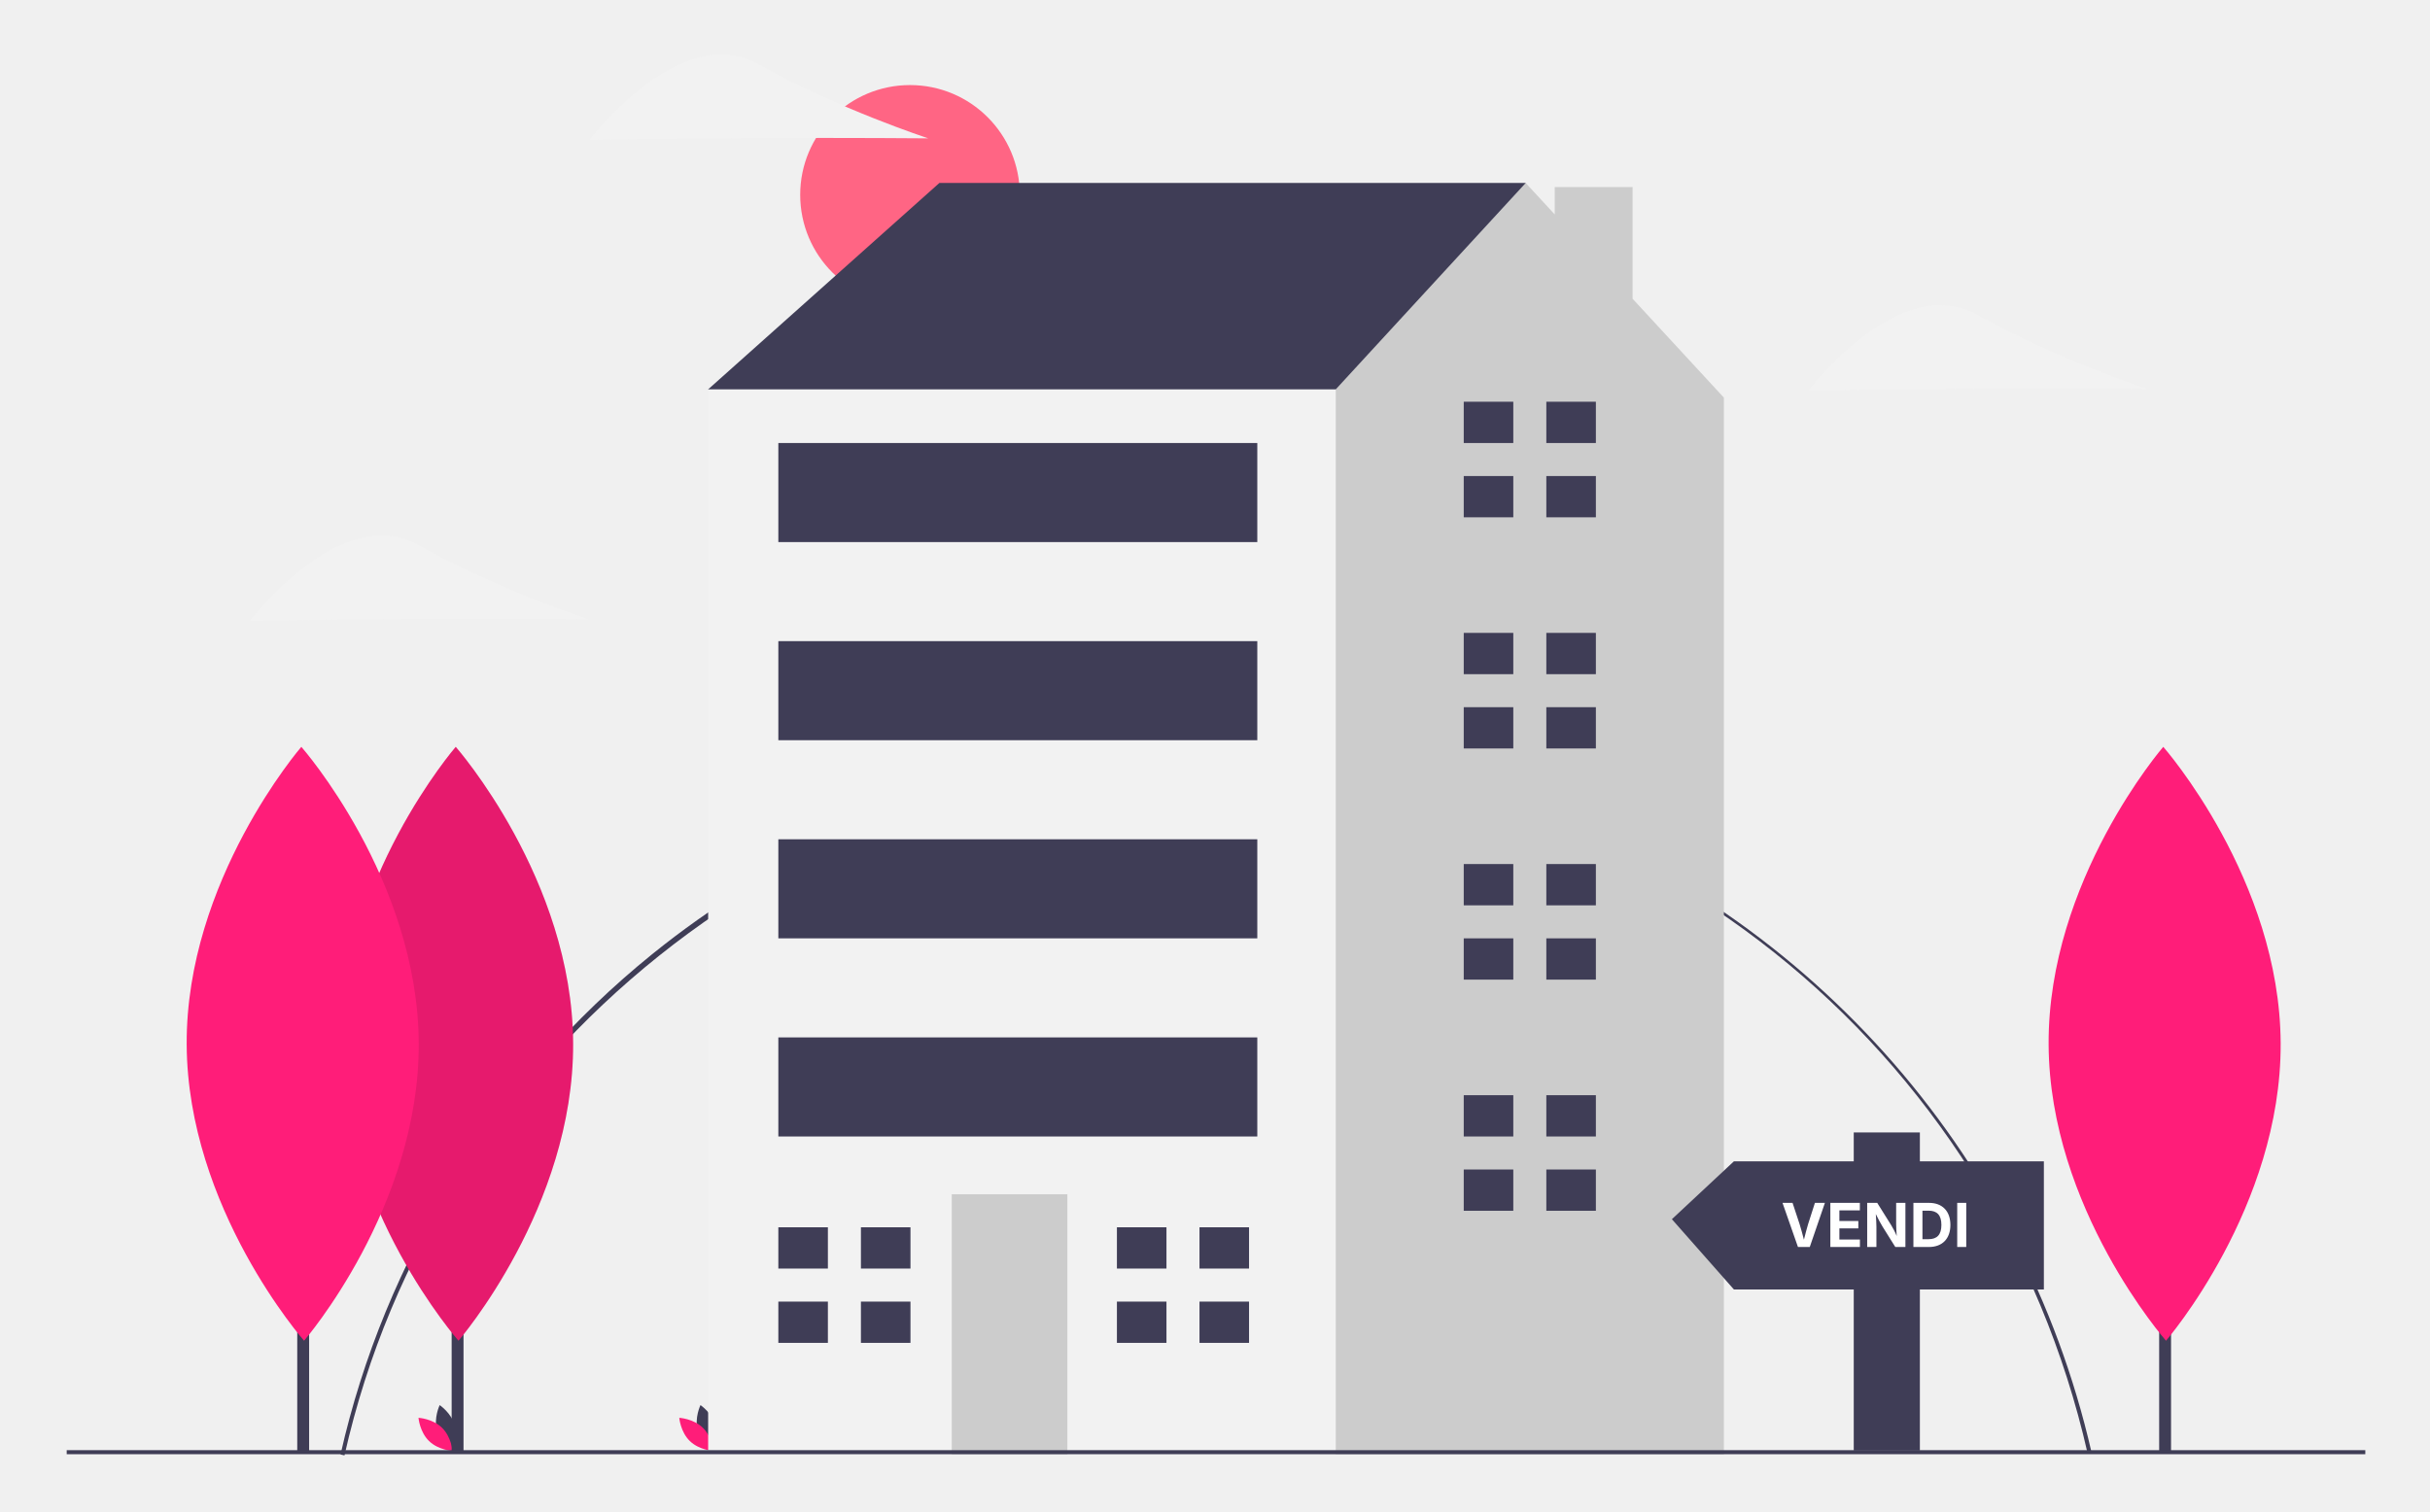
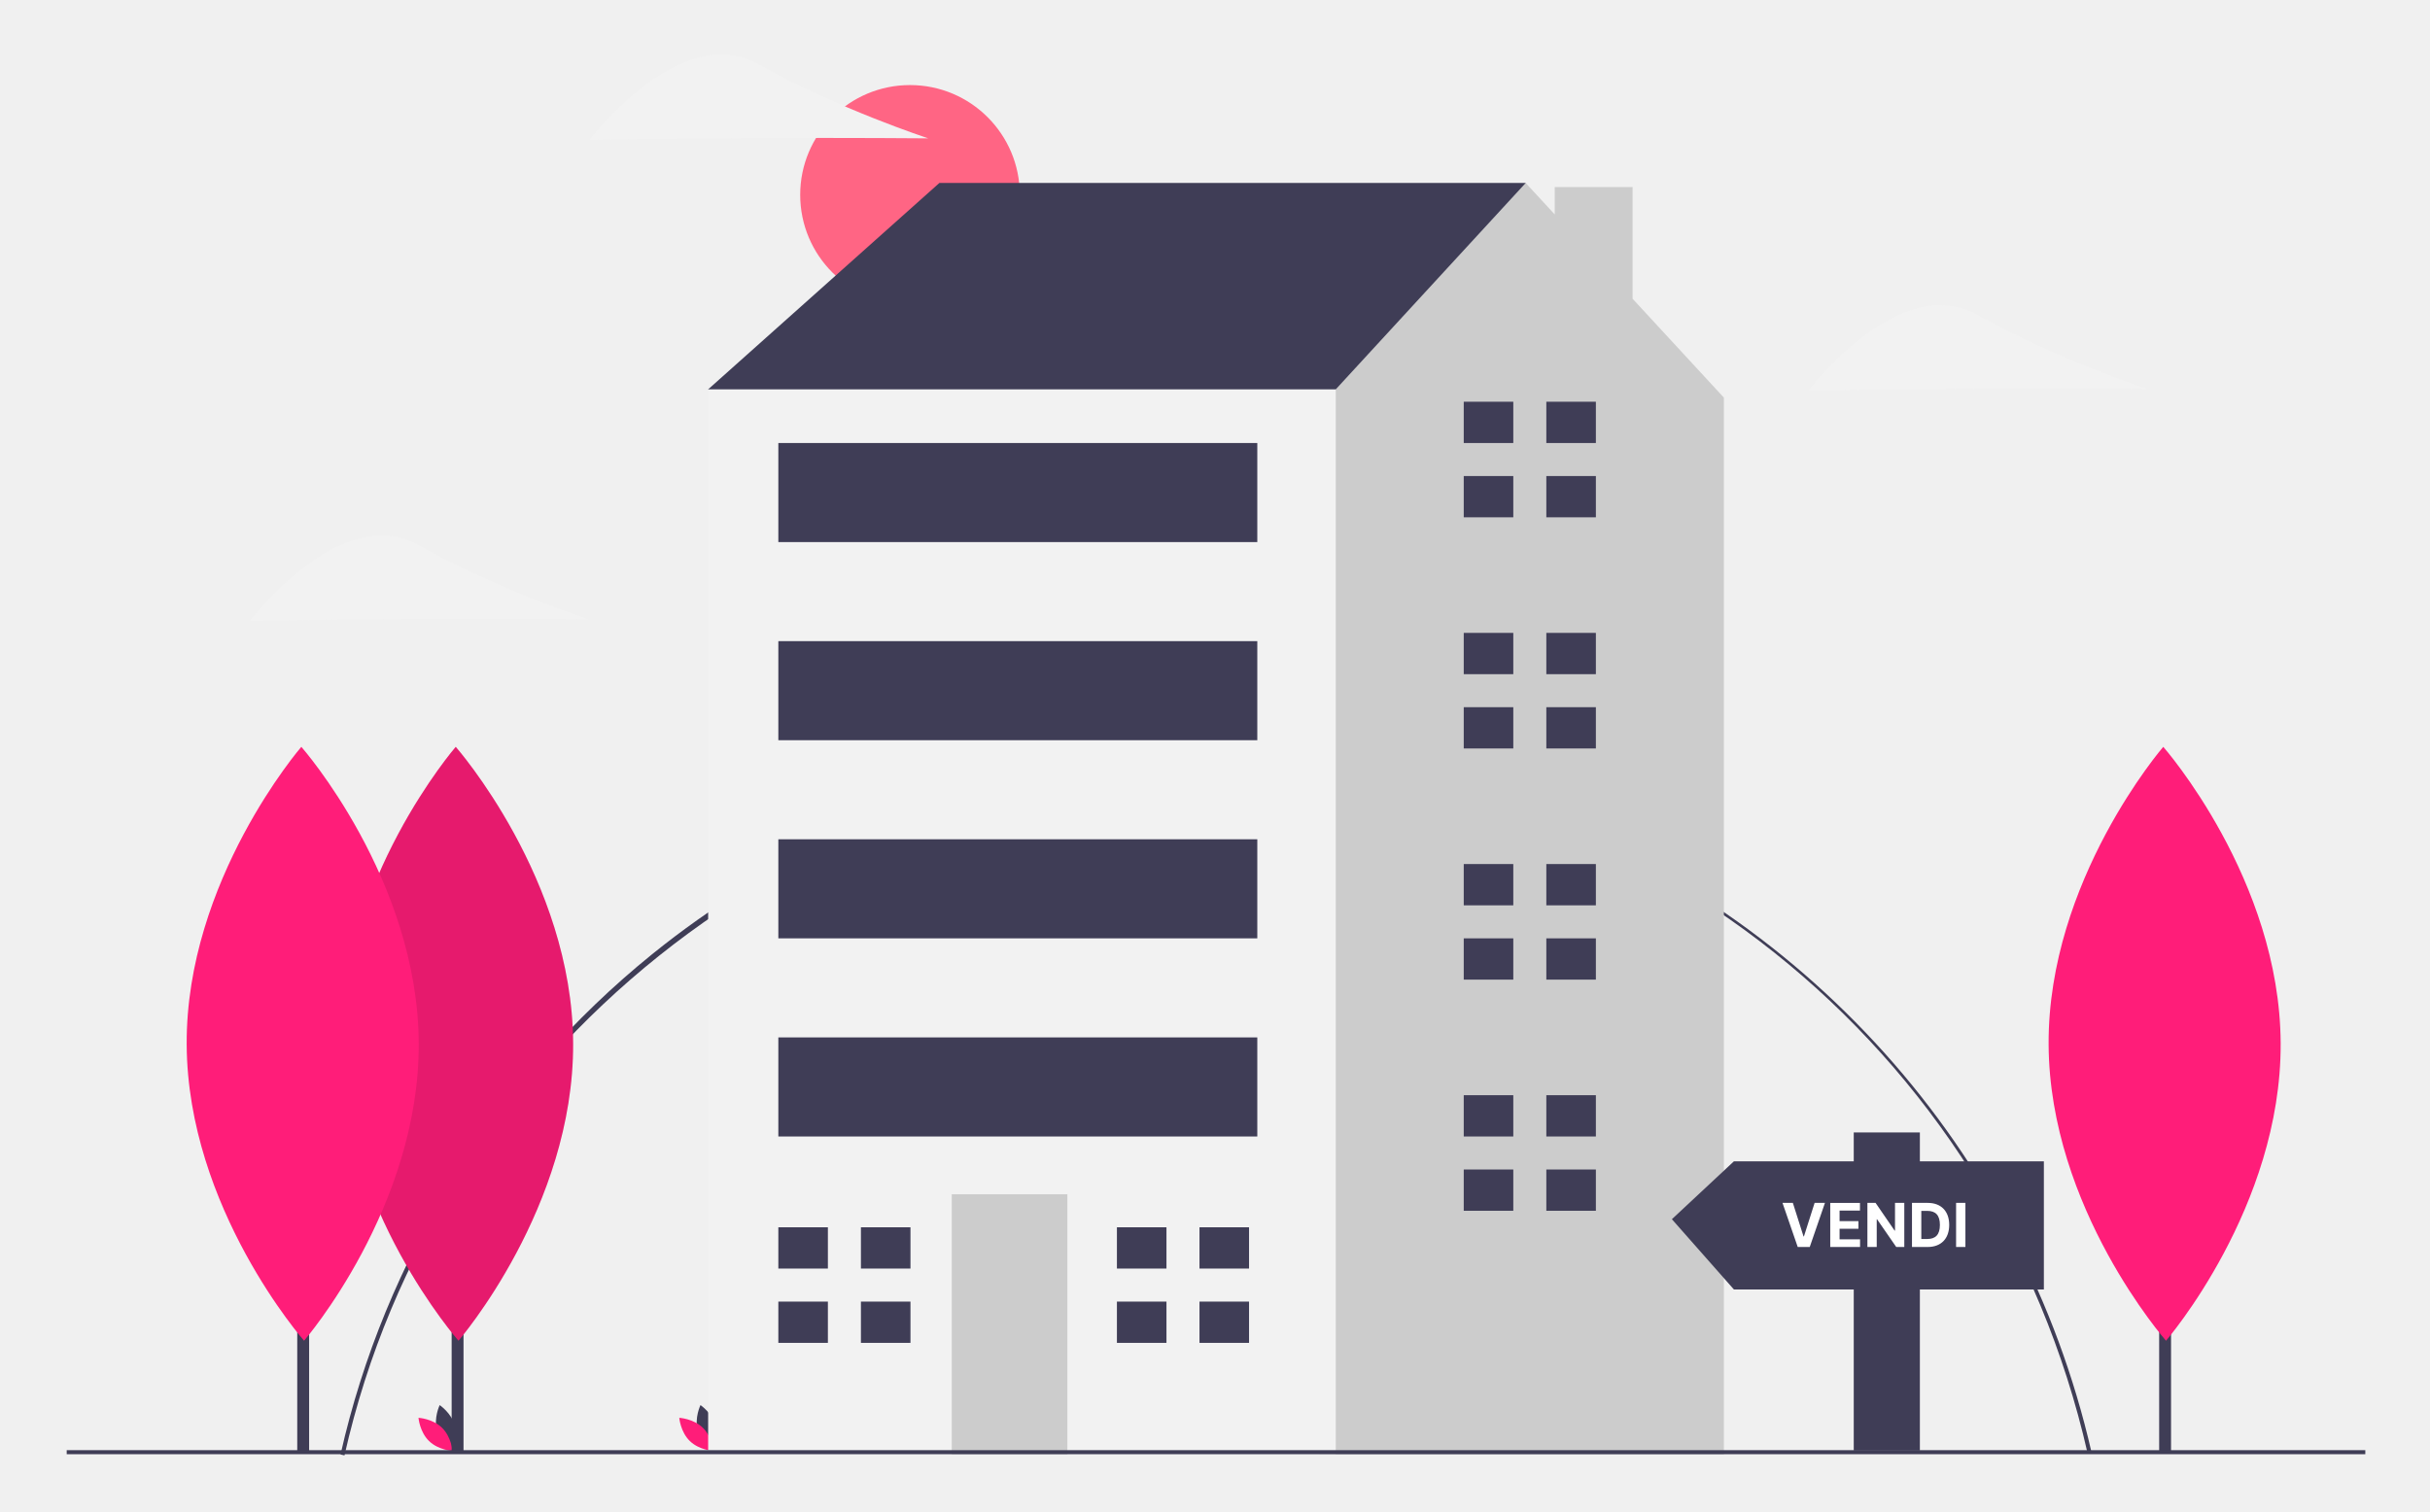
<svg xmlns="http://www.w3.org/2000/svg" width="1202" height="748" viewBox="0 0 1202 748">
  <defs>
-     <clipPath id="clip-Web_1920_1">
-       <rect width="1202" height="748" />
+     <clipPath id="clip-path">
+       <rect id="Rectangle_2" data-name="Rectangle 2" width="1202" height="748" />
    </clipPath>
  </defs>
-   <g id="Web_1920_1" data-name="Web 1920 – 1" clip-path="url(#clip-Web_1920_1)">
+   <g id="Web_1920_1" data-name="Web 1920 – 1" clip-path="url(#clip-path)">
    <g id="Group_2669" data-name="Group 2669" transform="translate(33 27)">
-       <g id="undraw_coming_home_52ir" transform="translate(0 0)">
-         <path id="Path_1" data-name="Path 1" d="M168.9,796.556l-1.951-.439C188.7,699.366,243.377,611.508,320.9,548.725A444.114,444.114,0,0,1,1033.05,794.936l-1.949.443C985.05,593.17,807.829,451.945,600.134,451.945,395.16,451.945,213.8,596.874,168.9,796.556Z" transform="translate(-31.5 -103.444)" fill="#3f3d56" />
+       <g id="undraw_coming_home_52ir">
+         <path id="Path_1" data-name="Path 1" d="M168.9,796.556l-1.951-.439C188.7,699.366,243.377,611.508,320.9,548.725a444.114,444.114,0,0,1,712.15,246.211l-1.949.443C985.05,593.17,807.829,451.945,600.134,451.945,395.16,451.945,213.8,596.874,168.9,796.556Z" transform="translate(-31.5 -103.444)" fill="#3f3d56" />
        <circle id="Ellipse_1" data-name="Ellipse 1" cx="54.315" cy="54.315" r="54.315" transform="translate(362.818 15.088)" fill="#ff6584" />
        <path id="Path_2" data-name="Path 2" d="M214.631,784.217c1.694,6.262,7.5,10.14,7.5,10.14s3.056-6.274,1.362-12.536-7.5-10.14-7.5-10.14S212.937,777.955,214.631,784.217Z" transform="translate(-31.5 -103.444)" fill="#3f3d56" />
        <path id="Path_3" data-name="Path 3" d="M217.12,782.871c4.648,4.525,5.216,11.481,5.216,11.481s-6.969-.38-11.617-4.905-5.216-11.481-5.216-11.481S212.471,778.346,217.12,782.871Z" transform="translate(-31.5 -103.444)" fill="#ff1d79" />
        <path id="Path_4" data-name="Path 4" d="M343.631,784.217c1.694,6.262,7.5,10.14,7.5,10.14s3.056-6.274,1.362-12.536-7.5-10.14-7.5-10.14S341.937,777.955,343.631,784.217Z" transform="translate(-31.5 -103.444)" fill="#3f3d56" />
        <path id="Path_5" data-name="Path 5" d="M346.12,782.871c4.648,4.525,5.216,11.481,5.216,11.481s-6.969-.38-11.617-4.905-5.216-11.481-5.216-11.481S341.471,778.346,346.12,782.871Z" transform="translate(-31.5 -103.444)" fill="#ff1d79" />
        <path id="Path_6" data-name="Path 6" d="M337.71,181.988l-20.424-16.34L431.66,63.529H721.679v89.865l-187.9,126.628Z" fill="#3f3d56" />
        <path id="Path_7" data-name="Path 7" d="M774.556,120.812V65.569H736.05V79.1L721.679,63.529l-93.95,102.119-36.763,24.509-57,416.463,85.966,85.965H819.714V169.733Z" fill="#ccc" />
        <rect id="Rectangle_1" data-name="Rectangle 1" width="310.443" height="526.936" transform="translate(317.286 165.648)" fill="#f2f2f2" />
-         <rect id="Rectangle_2" data-name="Rectangle 2" width="57.187" height="128.671" transform="translate(437.787 563.914)" fill="#ccc" />
+         <rect id="Rectangle_2-2" data-name="Rectangle 2" width="57.187" height="128.671" transform="translate(437.787 563.914)" fill="#ccc" />
        <path id="Path_8" data-name="Path 8" d="M376.515,600.677V580.253H352.007v20.424h24.508Z" fill="#3f3d56" />
        <path id="Path_9" data-name="Path 9" d="M374.473,617.016H352.007V637.44h24.508V617.016Z" fill="#3f3d56" />
        <rect id="Rectangle_3" data-name="Rectangle 3" width="24.509" height="20.424" transform="translate(392.855 580.253)" fill="#3f3d56" />
        <rect id="Rectangle_4" data-name="Rectangle 4" width="24.509" height="20.424" transform="translate(392.855 617.016)" fill="#3f3d56" />
        <path id="Path_10" data-name="Path 10" d="M543.991,600.677V580.253H519.483v20.424h24.508Z" fill="#3f3d56" />
        <path id="Path_11" data-name="Path 11" d="M541.949,617.016H519.483V637.44h24.508V617.016Z" fill="#3f3d56" />
        <rect id="Rectangle_5" data-name="Rectangle 5" width="24.509" height="20.424" transform="translate(560.33 580.253)" fill="#3f3d56" />
        <rect id="Rectangle_6" data-name="Rectangle 6" width="24.509" height="20.424" transform="translate(560.33 617.016)" fill="#3f3d56" />
-         <path id="Path_12" data-name="Path 12" d="M715.552,192.2V171.776H691.043V192.2h24.509Z" fill="#3f3d56" />
+         <path id="Path_12" data-name="Path 12" d="M715.552,192.2V171.776H691.043V192.2Z" fill="#3f3d56" />
        <path id="Path_13" data-name="Path 13" d="M713.51,208.539H691.043v20.423h24.509V208.539Z" fill="#3f3d56" />
        <rect id="Rectangle_7" data-name="Rectangle 7" width="24.509" height="20.424" transform="translate(731.891 171.776)" fill="#3f3d56" />
        <rect id="Rectangle_8" data-name="Rectangle 8" width="24.509" height="20.424" transform="translate(731.891 208.539)" fill="#3f3d56" />
-         <path id="Path_14" data-name="Path 14" d="M715.552,306.573V286.149H691.043v20.424h24.509Z" fill="#3f3d56" />
+         <path id="Path_14" data-name="Path 14" d="M715.552,306.573V286.149H691.043v20.424Z" fill="#3f3d56" />
        <path id="Path_15" data-name="Path 15" d="M713.51,322.912H691.043v20.424h24.509V322.912Z" fill="#3f3d56" />
        <rect id="Rectangle_9" data-name="Rectangle 9" width="24.509" height="20.424" transform="translate(731.891 286.149)" fill="#3f3d56" />
        <rect id="Rectangle_10" data-name="Rectangle 10" width="24.509" height="20.424" transform="translate(731.891 322.912)" fill="#3f3d56" />
        <path id="Path_16" data-name="Path 16" d="M715.552,420.947V400.523H691.043v20.424h24.509Z" fill="#3f3d56" />
        <path id="Path_17" data-name="Path 17" d="M713.51,437.286H691.043V457.71h24.509V437.286Z" fill="#3f3d56" />
        <rect id="Rectangle_11" data-name="Rectangle 11" width="24.509" height="20.424" transform="translate(731.891 400.523)" fill="#3f3d56" />
        <rect id="Rectangle_12" data-name="Rectangle 12" width="24.509" height="20.424" transform="translate(731.891 437.286)" fill="#3f3d56" />
        <path id="Path_18" data-name="Path 18" d="M715.552,535.321V514.9H691.043v20.424h24.509Z" fill="#3f3d56" />
        <path id="Path_19" data-name="Path 19" d="M713.51,551.66H691.043v20.424h24.509V551.66Z" fill="#3f3d56" />
        <rect id="Rectangle_13" data-name="Rectangle 13" width="24.509" height="20.424" transform="translate(731.891 514.897)" fill="#3f3d56" />
        <rect id="Rectangle_14" data-name="Rectangle 14" width="24.509" height="20.424" transform="translate(731.891 551.66)" fill="#3f3d56" />
        <rect id="Rectangle_15" data-name="Rectangle 15" width="236.917" height="49.017" transform="translate(352.007 192.199)" fill="#3f3d56" />
        <rect id="Rectangle_16" data-name="Rectangle 16" width="236.917" height="49.017" transform="translate(352.007 290.234)" fill="#3f3d56" />
        <rect id="Rectangle_17" data-name="Rectangle 17" width="236.917" height="49.017" transform="translate(352.007 388.269)" fill="#3f3d56" />
        <rect id="Rectangle_18" data-name="Rectangle 18" width="236.917" height="49.017" transform="translate(352.007 486.304)" fill="#3f3d56" />
        <rect id="Rectangle_19" data-name="Rectangle 19" width="1137" height="2" transform="translate(0 690.529)" fill="#3f3d56" />
        <rect id="Rectangle_20" data-name="Rectangle 20" width="5.875" height="232.053" transform="translate(190.405 459.615)" fill="#3f3d56" />
        <path id="Path_20" data-name="Path 20" d="M282,592.631c.374,81.143-56.715,147.187-56.715,147.187s-57.7-65.515-58.069-146.658,56.715-147.187,56.715-147.187S281.623,511.488,282,592.631Z" transform="translate(-31.5 -103.444)" fill="#ff1d79" />
        <path id="Path_21" data-name="Path 21" d="M282,592.631c.374,81.143-56.715,147.187-56.715,147.187s-57.7-65.515-58.069-146.658,56.715-147.187,56.715-147.187S281.623,511.488,282,592.631Z" transform="translate(-31.5 -103.444)" opacity="0.1" />
        <rect id="Rectangle_21" data-name="Rectangle 21" width="5.875" height="232.053" transform="translate(114.033 459.615)" fill="#3f3d56" />
        <path id="Path_22" data-name="Path 22" d="M205.625,592.631C206,673.774,148.91,739.818,148.91,739.818S91.215,674.3,90.841,593.16s56.715-147.187,56.715-147.187S205.251,511.488,205.625,592.631Z" transform="translate(-31.5 -103.444)" fill="#ff1d79" />
        <path id="Path_23" data-name="Path 23" d="M977.055,268.764c-46.277.213-83.944.9-83.944.9s44.774-59.307,83.776-37.334,83.807,36.562,83.807,36.562S1023.33,268.551,977.055,268.764Z" transform="translate(-31.5 -103.444)" fill="#f2f2f2" />
        <path id="Path_24" data-name="Path 24" d="M206.055,382.764c-46.277.213-83.944.9-83.944.9s44.774-59.307,83.776-37.334,83.807,36.562,83.807,36.562S252.331,382.551,206.055,382.764Z" transform="translate(-31.5 -103.444)" fill="#f2f2f2" />
        <path id="Path_25" data-name="Path 25" d="M374.055,144.764c-46.277.213-83.944.9-83.944.9s44.774-59.307,83.776-37.334,83.807,36.562,83.807,36.562S420.331,144.551,374.055,144.764Z" transform="translate(-31.5 -103.444)" fill="#f2f2f2" />
        <rect id="Rectangle_22" data-name="Rectangle 22" width="5.875" height="232.053" transform="translate(1035.03 459.615)" fill="#3f3d56" />
        <path id="Path_26" data-name="Path 26" d="M1126.63,592.631c.374,81.143-56.715,147.187-56.715,147.187s-57.7-65.515-58.069-146.658,56.715-147.187,56.715-147.187S1126.25,511.488,1126.63,592.631Z" transform="translate(-31.5 -103.444)" fill="#ff1d79" />
        <path id="Path_27" data-name="Path 27" d="M824.667,547.629h59.289V533.318h32.711v14.311H978v63.378H916.667V690.74H883.956V611.007H824.667L794,576.251Z" fill="#3f3d56" />
      </g>
-       <text id="VENDI" transform="translate(848 590)" fill="#fff" font-size="30" font-family="Inter-Bold, Inter" font-weight="700">
-         <tspan x="0" y="0">VENDI</tspan>
-       </text>
+       <path id="VENDI" d="M5.838-21.818H.714L8.246,0H14.19l7.521-21.818H16.6L11.314-5.241h-.2ZM24.332,0H39.077V-3.8H28.945v-5.21h9.332v-3.8H28.945v-5.2H39.034v-3.8h-14.7ZM60.959-21.818H56.367V-8.1h-.192L46.758-21.818H42.71V0h4.613V-13.732h.16L56.974,0h3.984ZM72.5,0c6.648,0,10.675-4.112,10.675-10.93,0-6.8-4.027-10.888-10.611-10.888h-7.8V0ZM69.375-3.952V-17.866h2.94c4.091,0,6.254,2.088,6.254,6.935,0,4.869-2.163,6.978-6.264,6.978ZM91.193-21.818H86.58V0h4.613Z" transform="translate(848 590)" fill="#fff" />
    </g>
  </g>
</svg>
